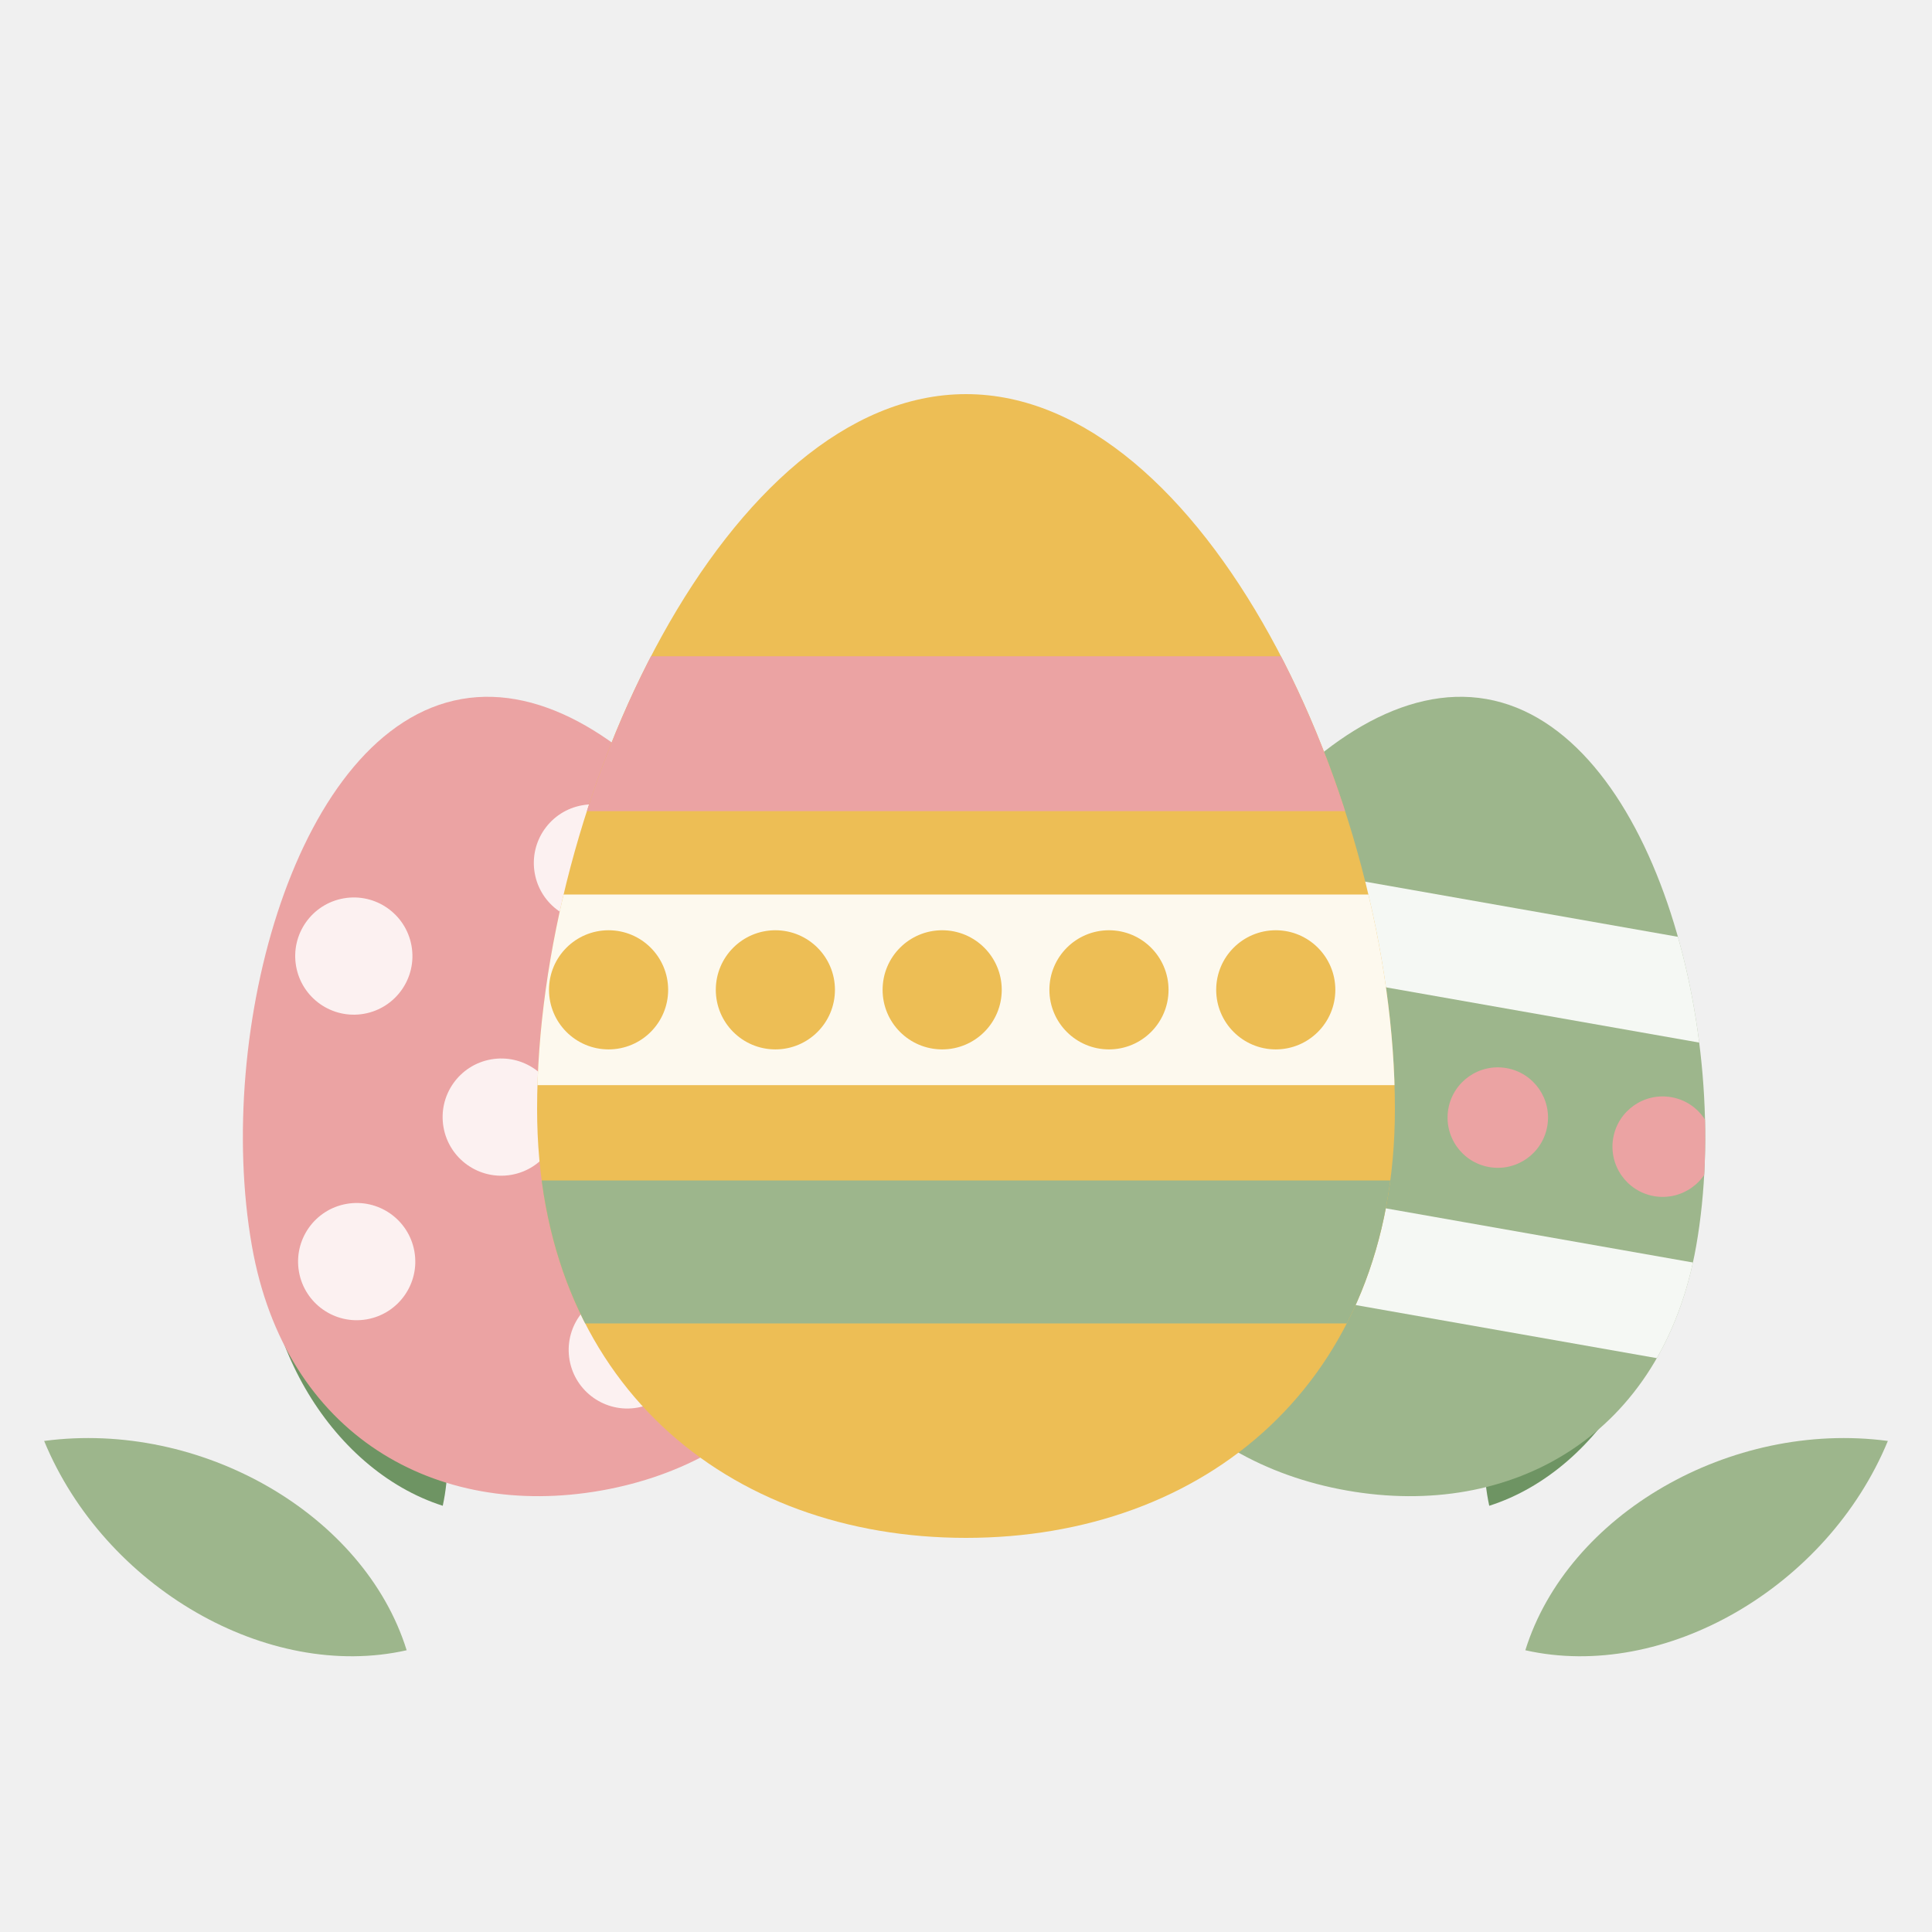
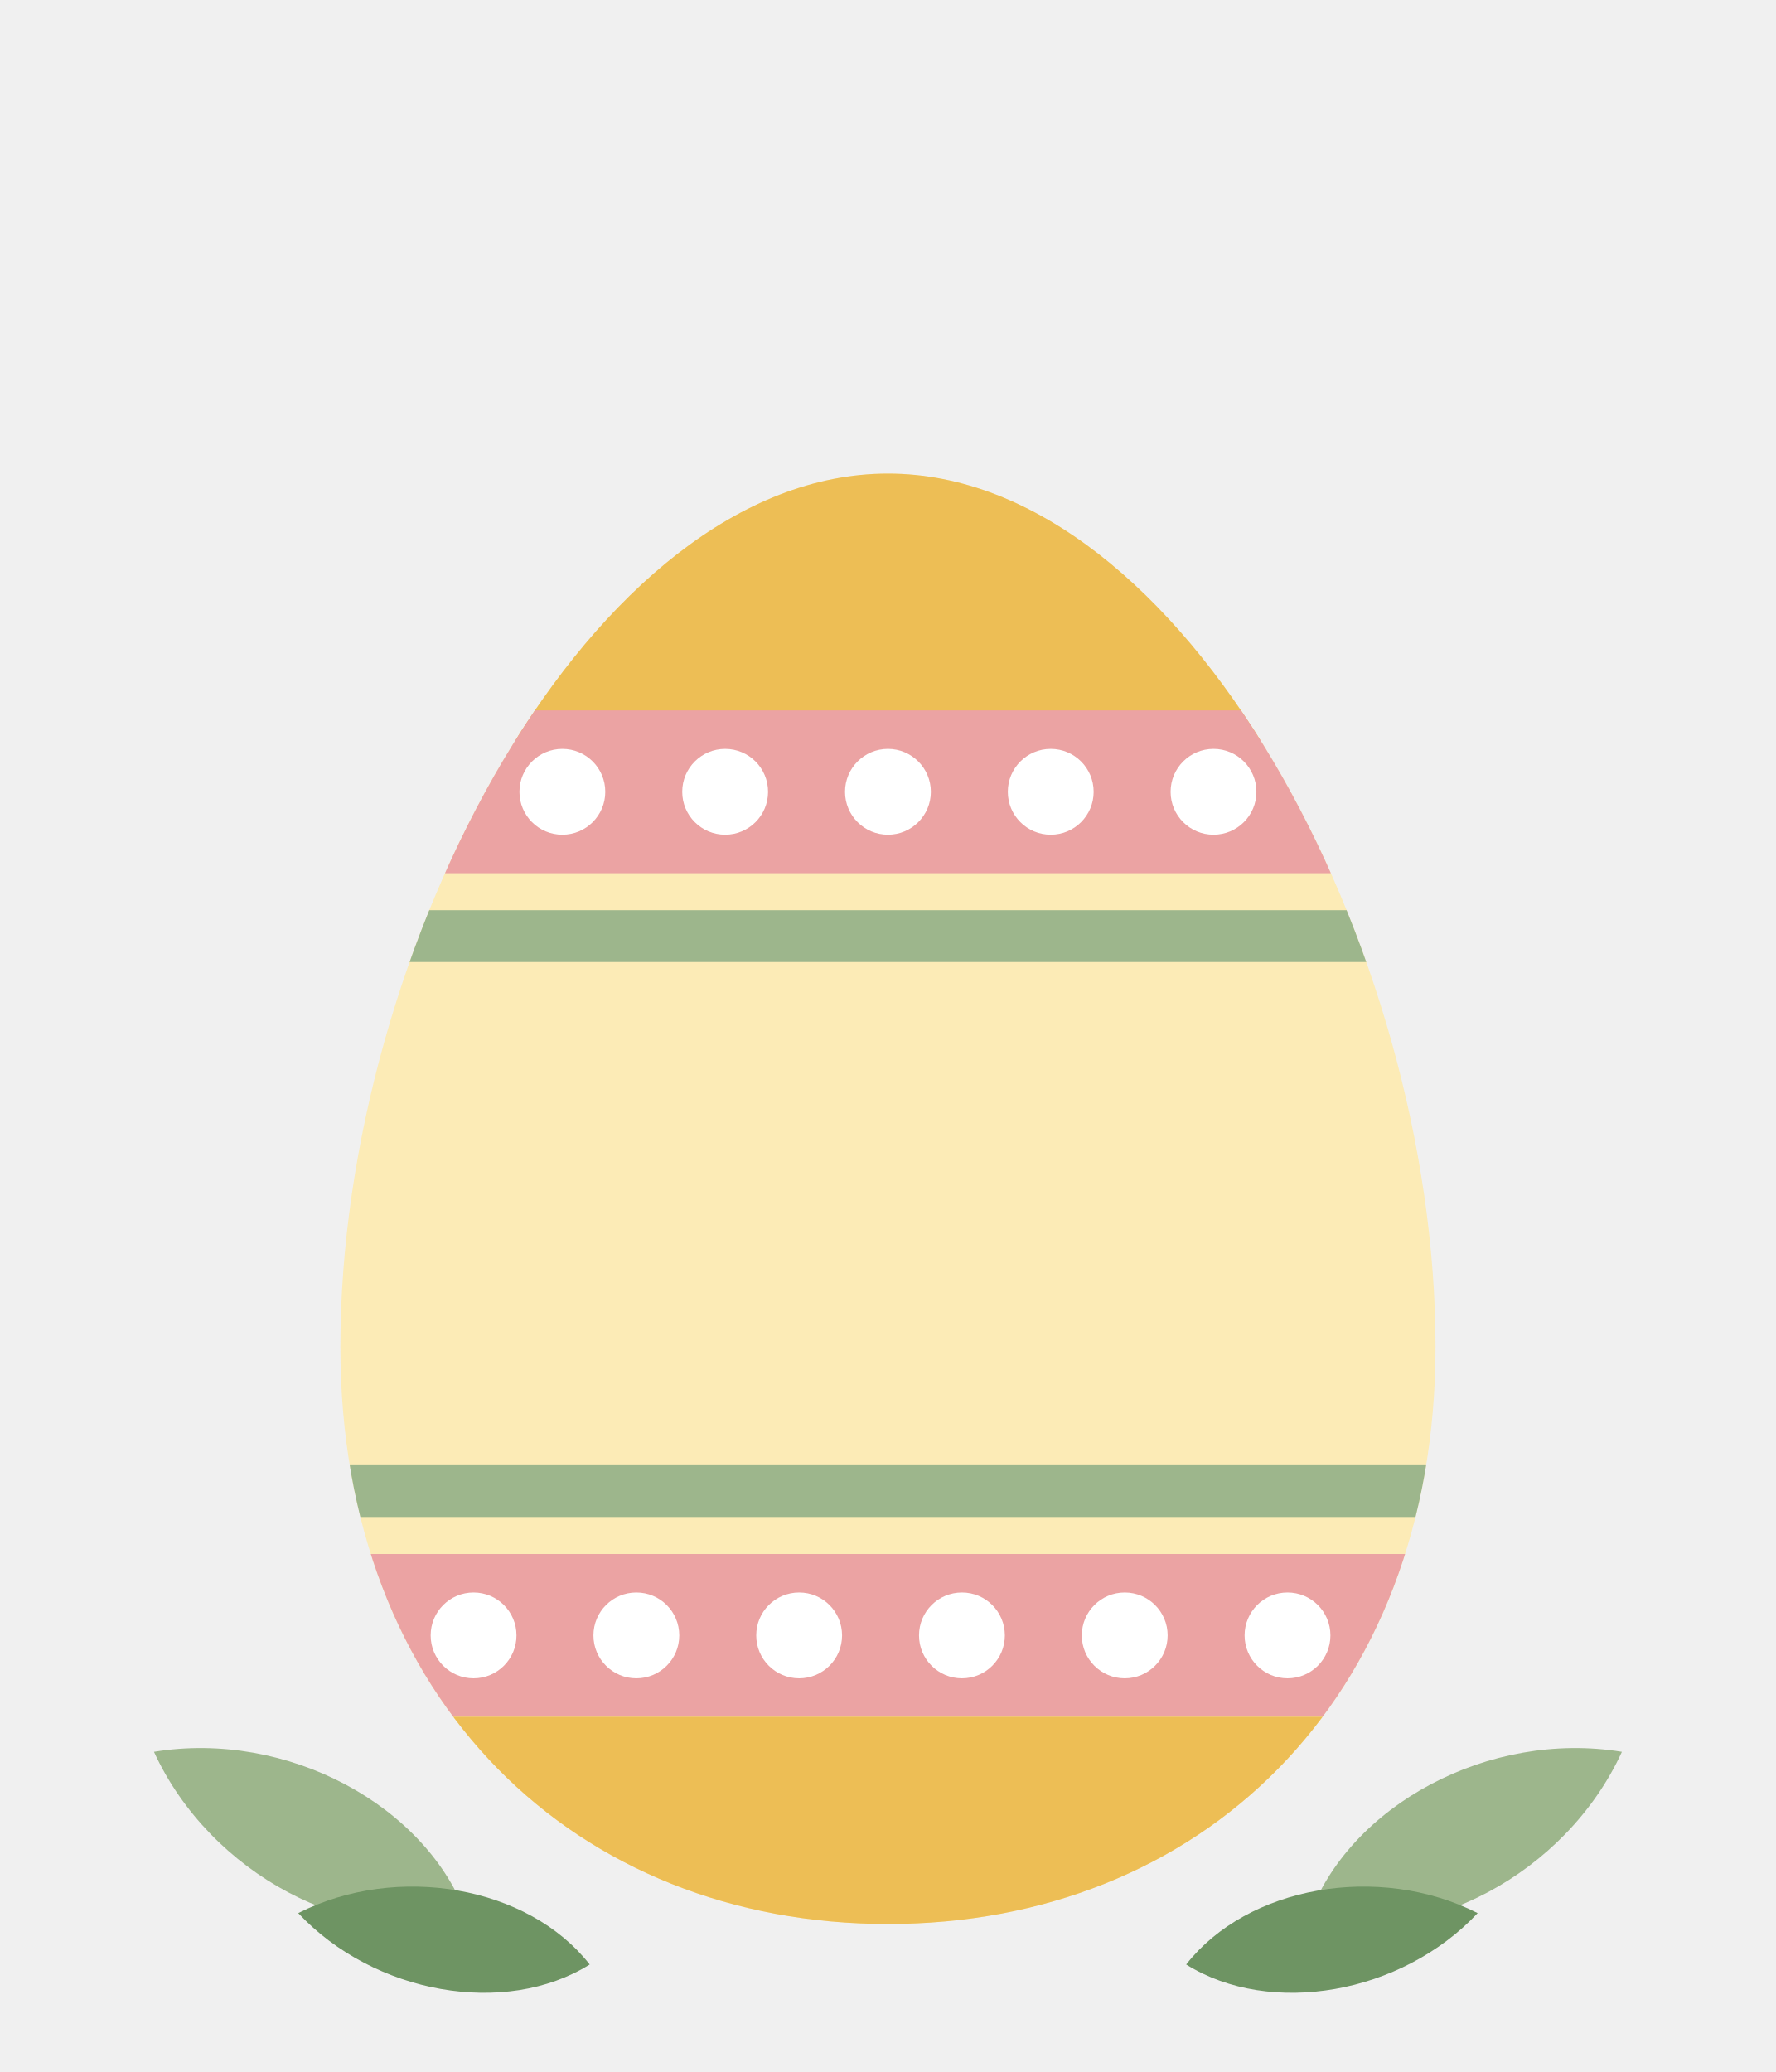
- <svg xmlns="http://www.w3.org/2000/svg" viewBox="0 0 120 120" width="120" height="120">
-   <path transform="translate(14 96) rotate(-60)" fill="#9DB68C" d="M0 -13 C6 -5.2 6 6.5 0 13 C-6 6.5 -6 -5.2 0 -13Z" />
-   <path transform="translate(106 96) rotate(60)" fill="#9DB68C" d="M0 -13 C6 -5.2 6 6.5 0 13 C-6 6.5 -6 -5.2 0 -13Z" />
-   <path transform="translate(22 84) rotate(-30)" fill="#6E9463" d="M0 -11 C5 -4.4 5 5.5 0 11 C-5 5.5 -5 -4.4 0 -11Z" />
-   <path transform="translate(98 84) rotate(30)" fill="#6E9463" d="M0 -11 C5 -4.4 5 5.5 0 11 C-5 5.5 -5 -4.4 0 -11Z" />
-   <g transform="translate(33 68) rotate(-10) scale(0.52) translate(-60 -60)">
-     <clipPath id="a">
-       <path d="M60 12 C80 12 96 46 96 72 C96 95 80 108 60 108 C40 108 24 95 24 72 C24 46 40 12 60 12Z" />
-     </clipPath>
-     <path d="M60 12 C80 12 96 46 96 72 C96 95 80 108 60 108 C40 108 24 95 24 72 C24 46 40 12 60 12Z" fill="#EBA3A3" />
-     <g clip-path="url(#a)">
-       <circle cx="42" cy="40" r="7" fill="#FFFFFF" opacity="0.85" />
-       <circle cx="72" cy="34" r="7" fill="#FFFFFF" opacity="0.85" />
-       <circle cx="56" cy="62" r="7" fill="#FFFFFF" opacity="0.85" />
-       <circle cx="84" cy="66" r="7" fill="#FFFFFF" opacity="0.85" />
-       <circle cx="36" cy="76" r="7" fill="#FFFFFF" opacity="0.85" />
-       <circle cx="66" cy="92" r="7" fill="#FFFFFF" opacity="0.85" />
-     </g>
-   </g>
-   <g transform="translate(88 68) rotate(10) scale(0.52) translate(-60 -60)">
-     <clipPath id="b">
-       <path d="M60 12 C80 12 96 46 96 72 C96 95 80 108 60 108 C40 108 24 95 24 72 C24 46 40 12 60 12Z" />
-     </clipPath>
-     <path d="M60 12 C80 12 96 46 96 72 C96 95 80 108 60 108 C40 108 24 95 24 72 C24 46 40 12 60 12Z" fill="#9DB68C" />
-     <g clip-path="url(#b)">
-       <rect x="0" y="36" width="120" height="12" fill="#FFFFFF" opacity="0.9" />
-       <rect x="0" y="74" width="120" height="12" fill="#FFFFFF" opacity="0.9" />
-       <circle cx="30" cy="61" r="6" fill="#EBA3A3" />
-       <circle cx="50" cy="61" r="6" fill="#EBA3A3" />
-       <circle cx="70" cy="61" r="6" fill="#EBA3A3" />
-       <circle cx="90" cy="61" r="6" fill="#EBA3A3" />
-     </g>
-   </g>
-   <g transform="translate(60 60) rotate(0) scale(0.74) translate(-60 -60)">
-     <clipPath id="c">
-       <path d="M60 12 C80 12 96 46 96 72 C96 95 80 108 60 108 C40 108 24 95 24 72 C24 46 40 12 60 12Z" />
-     </clipPath>
-     <path d="M60 12 C80 12 96 46 96 72 C96 95 80 108 60 108 C40 108 24 95 24 72 C24 46 40 12 60 12Z" fill="#EDBE55" />
-     <g clip-path="url(#c)">
-       <rect x="0" y="34" width="120" height="13" fill="#EBA3A3" />
-       <rect x="0" y="54" width="120" height="16" fill="#FFFFFF" opacity="0.9" />
-       <rect x="0" y="78" width="120" height="12" fill="#9DB68C" />
-       <circle cx="30" cy="62" r="5" fill="#EDBE55" />
-       <circle cx="44" cy="62" r="5" fill="#EDBE55" />
-       <circle cx="58" cy="62" r="5" fill="#EDBE55" />
-       <circle cx="72" cy="62" r="5" fill="#EDBE55" />
-       <circle cx="86" cy="62" r="5" fill="#EDBE55" />
-     </g>
+ <svg xmlns="http://www.w3.org/2000/svg" viewBox="0 0 120 140" width="120" height="140">
+   <path transform="translate(21.0 124.0) rotate(-62)" fill="#9DB68C" d="M0 -12 C5.5 -4.8 5.5 6.0 0 12 C-5.5 6.0 -5.5 -4.8 0 -12Z" />
+   <path transform="translate(99.0 124.0) rotate(62)" fill="#9DB68C" d="M0 -12 C5.5 -4.8 5.5 6.0 0 12 C-5.5 6.0 -5.5 -4.8 0 -12Z" />
+   <path transform="translate(30.0 131.0) rotate(-80)" fill="#6E9463" d="M0 -10 C4.5 -4.0 4.5 5.0 0 10 C-4.5 5.0 -4.5 -4.0 0 -10Z" />
+   <path transform="translate(90.0 131.0) rotate(80)" fill="#6E9463" d="M0 -10 C4.5 -4.0 4.5 5.0 0 10 C-4.5 5.0 -4.5 -4.0 0 -10Z" />
+   <clipPath id="e">
+     <path d="M60 32 C80 32 97 64 97 91 C97 115 81 130 60 130 C39 130 23 115 23 91 C23 64 40 32 60 32Z" />
+   </clipPath>
+   <path d="M60 32 C80 32 97 64 97 91 C97 115 81 130 60 130 C39 130 23 115 23 91 C23 64 40 32 60 32Z" fill="#FCEBB6" />
+   <g clip-path="url(#e)">
+     <rect x="0" y="0" width="120" height="50" fill="#EDBE55" />
+     <rect x="0" y="48" width="120" height="11" fill="#EBA3A3" />
+     <circle cx="38" cy="53.5" r="2.9" fill="#FFFFFF" />
+     <circle cx="49" cy="53.5" r="2.9" fill="#FFFFFF" />
+     <circle cx="60" cy="53.5" r="2.9" fill="#FFFFFF" />
+     <circle cx="71" cy="53.5" r="2.9" fill="#FFFFFF" />
+     <circle cx="82" cy="53.5" r="2.9" fill="#FFFFFF" />
+     <rect x="0" y="61.5" width="120" height="3.5" fill="#9DB68C" />
+     <rect x="0" y="99" width="120" height="3.5" fill="#9DB68C" />
+     <rect x="0" y="105" width="120" height="11" fill="#EBA3A3" />
+     <rect x="0" y="116" width="120" height="30" fill="#EDBE55" />
+     <circle cx="32" cy="110.5" r="2.9" fill="#FFFFFF" />
+     <circle cx="43" cy="110.5" r="2.9" fill="#FFFFFF" />
+     <circle cx="54" cy="110.5" r="2.9" fill="#FFFFFF" />
+     <circle cx="65" cy="110.5" r="2.9" fill="#FFFFFF" />
+     <circle cx="76" cy="110.5" r="2.9" fill="#FFFFFF" />
+     <circle cx="87" cy="110.5" r="2.9" fill="#FFFFFF" />
  </g>
</svg>
